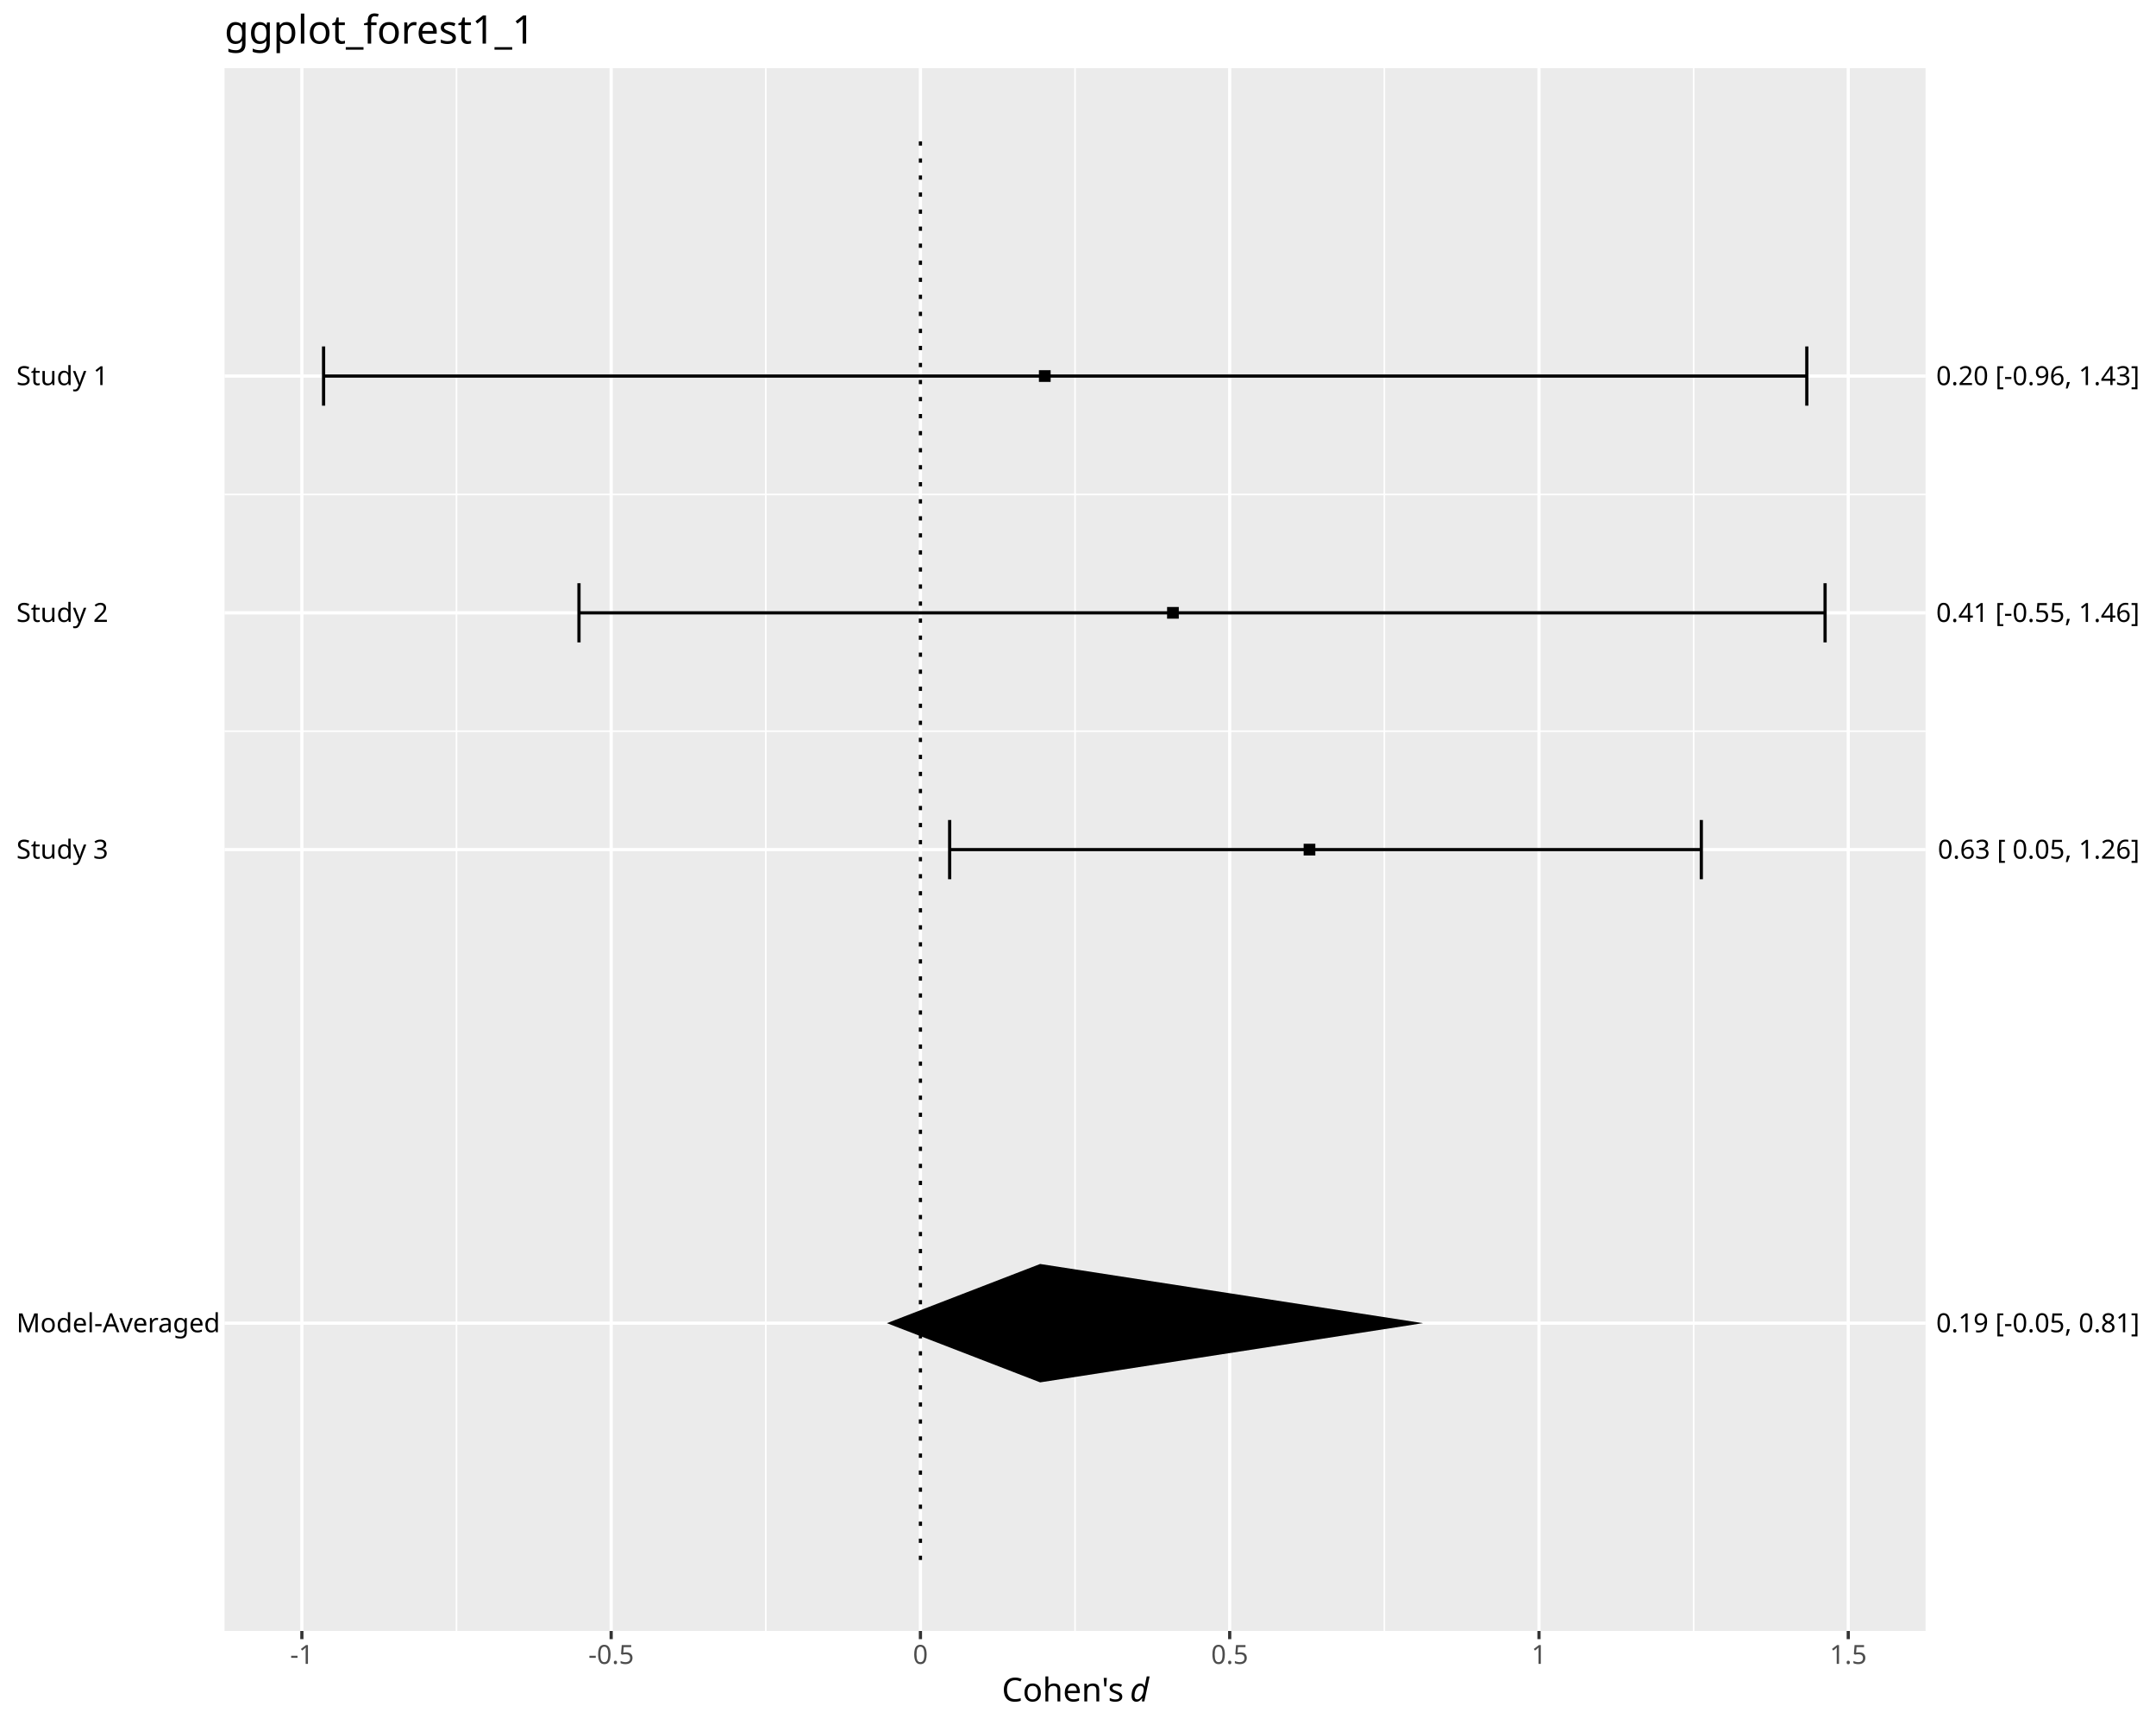
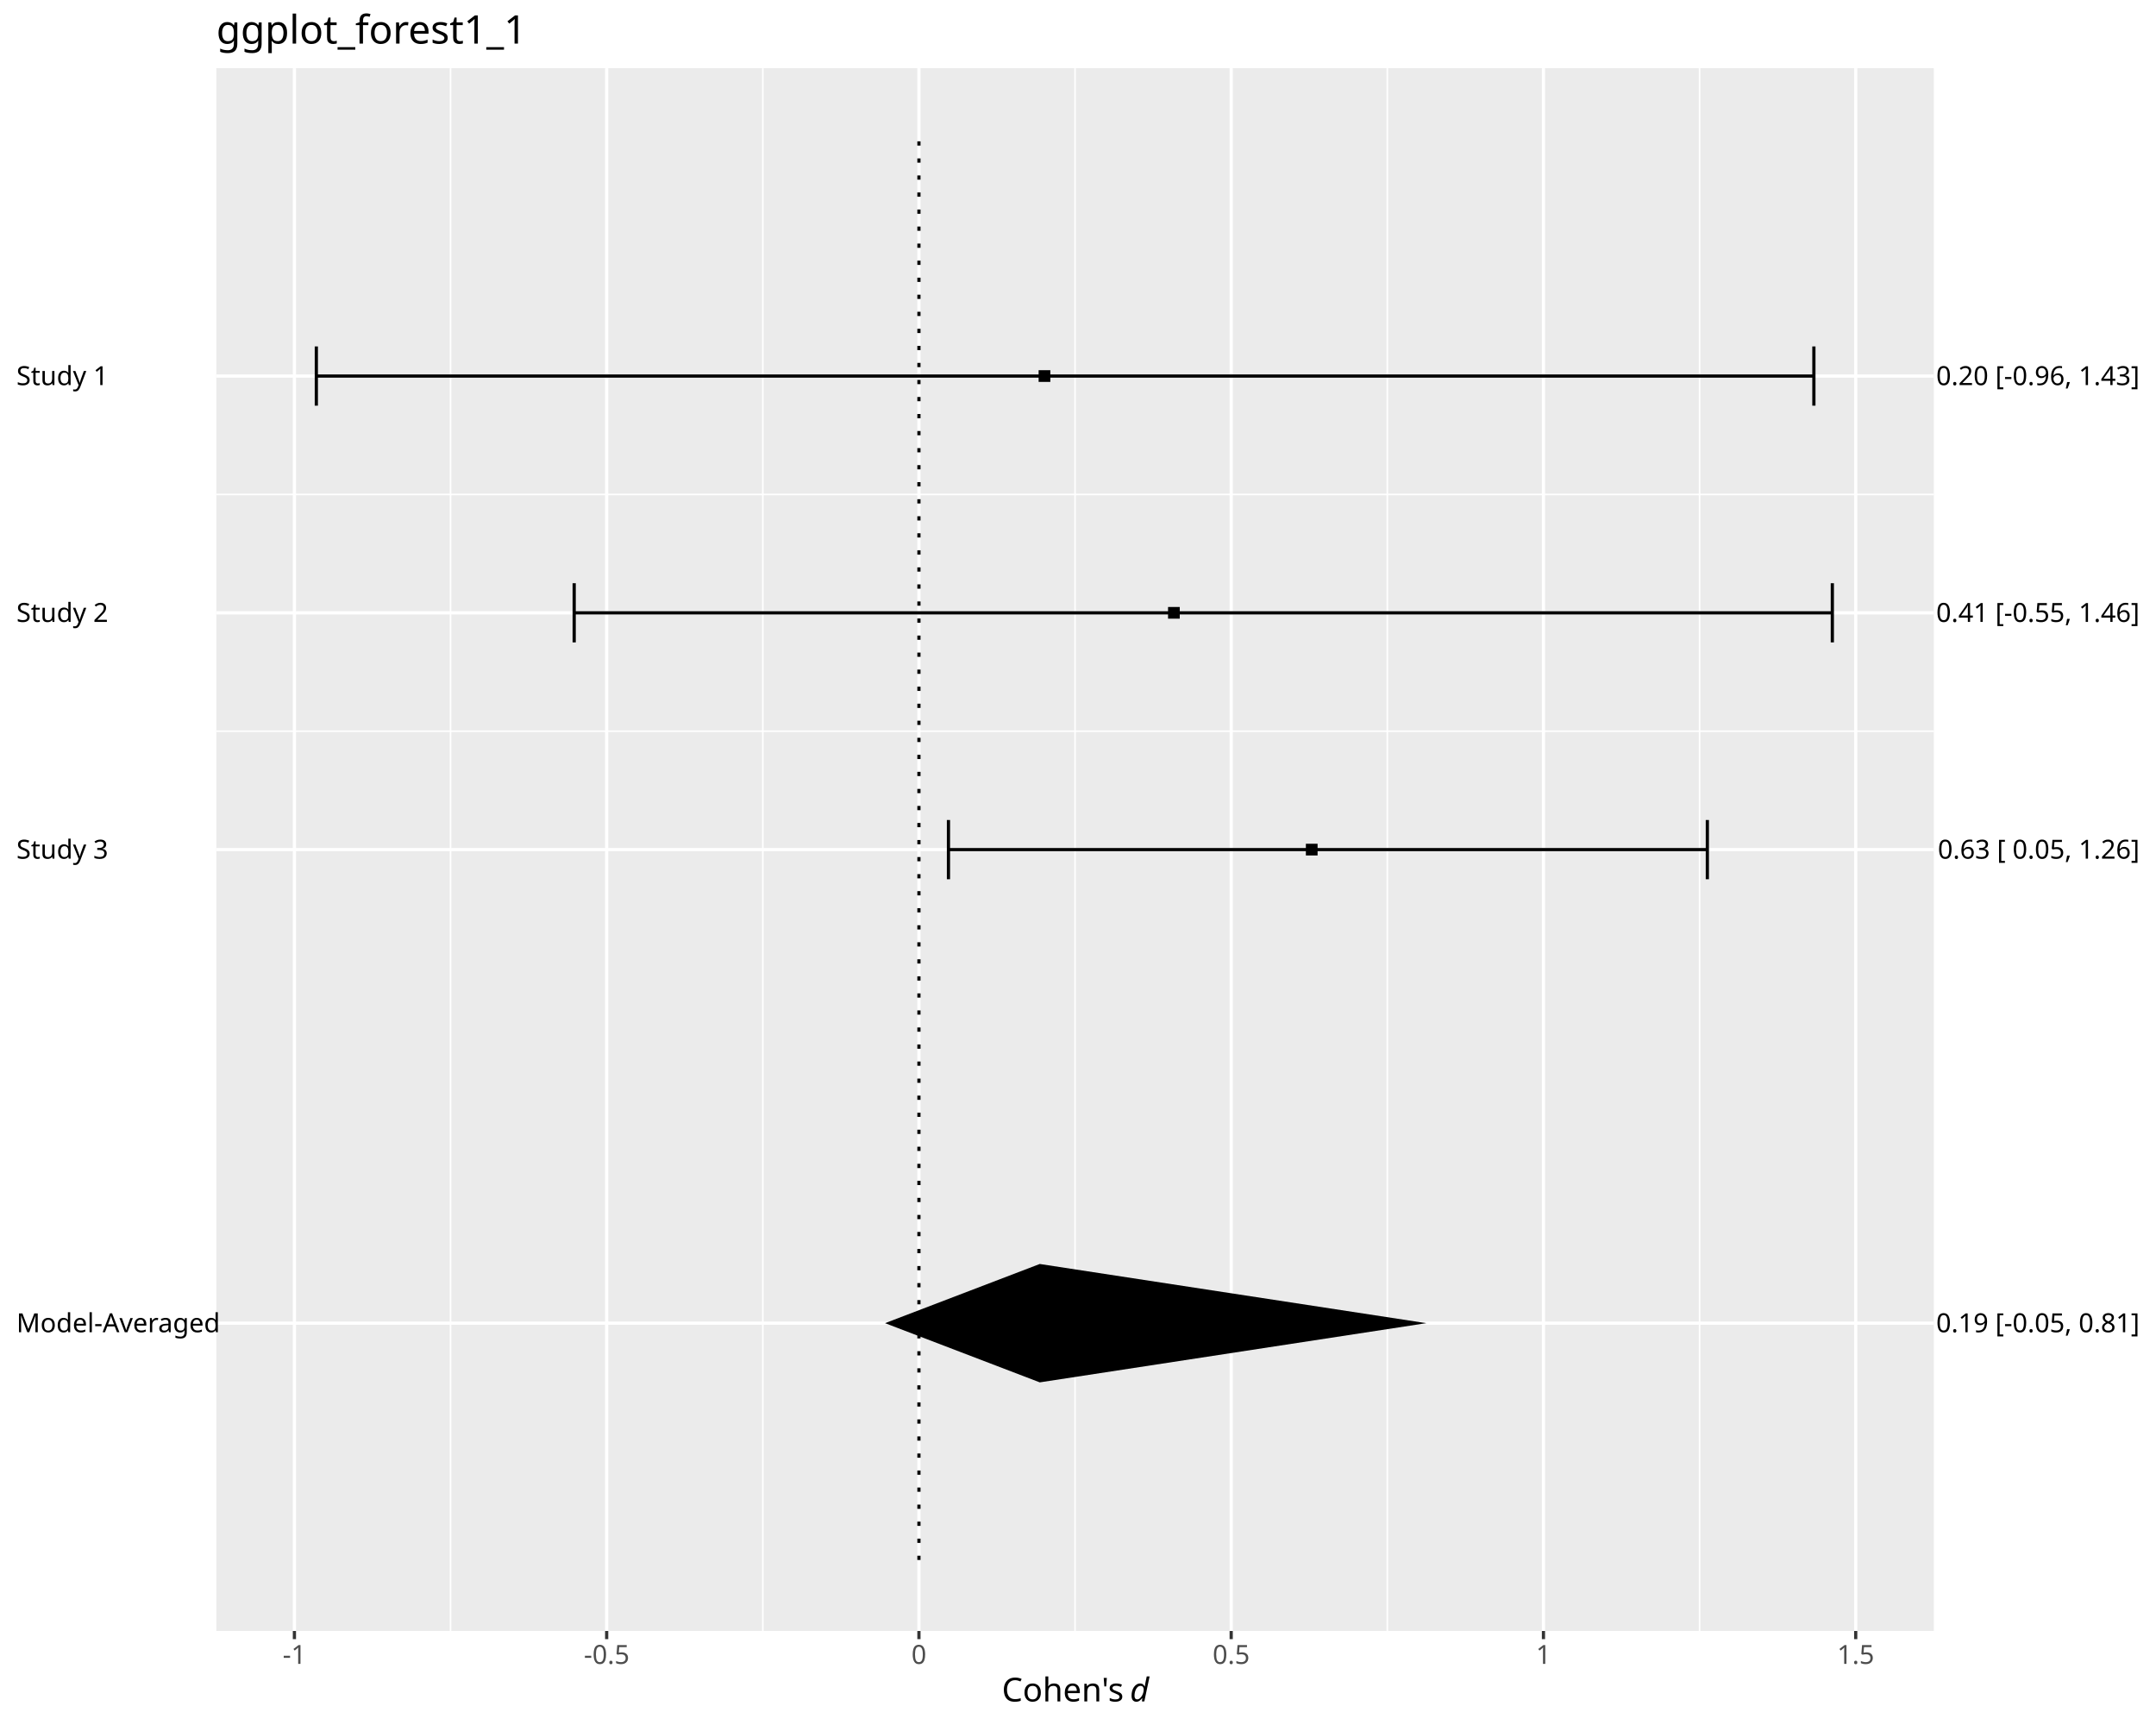
<svg xmlns="http://www.w3.org/2000/svg" class="svglite" data-engine-version="2.0" width="720.00pt" height="576.00pt" viewBox="0 0 720.00 576.00">
  <defs>
    <style type="text/css">
    .svglite line, .svglite polyline, .svglite polygon, .svglite path, .svglite rect, .svglite circle {
      fill: none;
      stroke: #000000;
      stroke-linecap: round;
      stroke-linejoin: round;
      stroke-miterlimit: 10.00;
    }
  </style>
  </defs>
  <rect width="100%" height="100%" style="stroke: none; fill: #FFFFFF;" />
  <defs>
    <clipPath id="cpMC4wMHw3MjAuMDB8MC4wMHw1NzYuMDA=">
      <rect x="0.00" y="0.00" width="720.00" height="576.00" />
    </clipPath>
  </defs>
  <g clip-path="url(#cpMC4wMHw3MjAuMDB8MC4wMHw1NzYuMDA=)">
-     <rect x="0.00" y="0.00" width="720.00" height="576.00" style="stroke-width: 1.07; stroke: #FFFFFF; fill: #FFFFFF;" />
+     <rect x="0" y="0.00" width="720.00" height="576.00" style="stroke-width: 1.07; stroke: #FFFFFF; fill: #FFFFFF;" />
  </g>
  <defs>
-     <clipPath id="cpNzQuOTl8NjQzLjA1fDIyLjc4fDU0NC42MA==">
-       <rect x="74.99" y="22.78" width="568.06" height="521.82" />
+     <clipPath id="cpNzIuMjV8NjQ1Ljc5fDIyLjc4fDU0NC42MA==">
+       <rect x="72.25" y="22.78" width="573.54" height="521.82" />
    </clipPath>
  </defs>
-   <g clip-path="url(#cpNzQuOTl8NjQzLjA1fDIyLjc4fDU0NC42MA==)">
-     <rect x="74.99" y="22.78" width="568.06" height="521.82" style="stroke-width: 1.07; stroke: none; fill: #EBEBEB;" />
-     <polyline points="74.99,165.10 643.05,165.10 " style="stroke-width: 0.53; stroke: #FFFFFF; stroke-linecap: butt;" />
-     <polyline points="74.99,244.16 643.05,244.16 " style="stroke-width: 0.53; stroke: #FFFFFF; stroke-linecap: butt;" />
-     <polyline points="152.45,544.60 152.45,22.78 " style="stroke-width: 0.53; stroke: #FFFFFF; stroke-linecap: butt;" />
-     <polyline points="255.74,544.60 255.74,22.78 " style="stroke-width: 0.53; stroke: #FFFFFF; stroke-linecap: butt;" />
+   <g clip-path="url(#cpNzIuMjV8NjQ1Ljc5fDIyLjc4fDU0NC42MA==)">
+     <rect x="72.25" y="22.78" width="573.54" height="521.82" style="stroke-width: 1.07; stroke: none; fill: #EBEBEB;" />
+     <polyline points="72.25,165.10 645.79,165.10 " style="stroke-width: 0.53; stroke: #FFFFFF; stroke-linecap: butt;" />
+     <polyline points="72.25,244.16 645.79,244.16 " style="stroke-width: 0.53; stroke: #FFFFFF; stroke-linecap: butt;" />
+     <polyline points="150.46,544.60 150.46,22.78 " style="stroke-width: 0.53; stroke: #FFFFFF; stroke-linecap: butt;" />
+     <polyline points="254.74,544.60 254.74,22.78 " style="stroke-width: 0.53; stroke: #FFFFFF; stroke-linecap: butt;" />
    <polyline points="359.02,544.60 359.02,22.78 " style="stroke-width: 0.53; stroke: #FFFFFF; stroke-linecap: butt;" />
-     <polyline points="462.30,544.60 462.30,22.78 " style="stroke-width: 0.53; stroke: #FFFFFF; stroke-linecap: butt;" />
-     <polyline points="565.59,544.60 565.59,22.78 " style="stroke-width: 0.53; stroke: #FFFFFF; stroke-linecap: butt;" />
-     <polyline points="74.99,441.82 643.05,441.82 " style="stroke-width: 1.07; stroke: #FFFFFF; stroke-linecap: butt;" />
-     <polyline points="74.99,125.57 643.05,125.57 " style="stroke-width: 1.07; stroke: #FFFFFF; stroke-linecap: butt;" />
-     <polyline points="74.99,204.63 643.05,204.63 " style="stroke-width: 1.07; stroke: #FFFFFF; stroke-linecap: butt;" />
-     <polyline points="74.99,283.69 643.05,283.69 " style="stroke-width: 1.07; stroke: #FFFFFF; stroke-linecap: butt;" />
-     <polyline points="100.81,544.60 100.81,22.78 " style="stroke-width: 1.07; stroke: #FFFFFF; stroke-linecap: butt;" />
-     <polyline points="204.10,544.60 204.10,22.78 " style="stroke-width: 1.07; stroke: #FFFFFF; stroke-linecap: butt;" />
-     <polyline points="307.38,544.60 307.38,22.78 " style="stroke-width: 1.07; stroke: #FFFFFF; stroke-linecap: butt;" />
-     <polyline points="410.66,544.60 410.66,22.78 " style="stroke-width: 1.07; stroke: #FFFFFF; stroke-linecap: butt;" />
-     <polyline points="513.95,544.60 513.95,22.78 " style="stroke-width: 1.07; stroke: #FFFFFF; stroke-linecap: butt;" />
-     <polyline points="617.23,544.60 617.23,22.78 " style="stroke-width: 1.07; stroke: #FFFFFF; stroke-linecap: butt;" />
-     <polyline points="603.39,135.45 603.39,115.68 " style="stroke-width: 1.07; stroke-linecap: butt;" />
-     <polyline points="603.39,125.57 108.06,125.57 " style="stroke-width: 1.07; stroke-linecap: butt;" />
-     <polyline points="108.06,135.45 108.06,115.68 " style="stroke-width: 1.07; stroke-linecap: butt;" />
-     <polyline points="609.49,214.51 609.49,194.75 " style="stroke-width: 1.07; stroke-linecap: butt;" />
-     <polyline points="609.49,204.63 193.35,204.63 " style="stroke-width: 1.07; stroke-linecap: butt;" />
-     <polyline points="193.35,214.51 193.35,194.75 " style="stroke-width: 1.07; stroke-linecap: butt;" />
-     <polyline points="568.16,293.58 568.16,273.81 " style="stroke-width: 1.07; stroke-linecap: butt;" />
-     <polyline points="568.16,283.69 317.14,283.69 " style="stroke-width: 1.07; stroke-linecap: butt;" />
-     <polyline points="317.14,293.58 317.14,273.81 " style="stroke-width: 1.07; stroke-linecap: butt;" />
-     <polygon points="346.95,127.52 350.86,127.52 350.86,123.61 346.95,123.61 " style="stroke-width: 0.71; stroke: none; fill: #000000;" />
-     <polygon points="389.75,206.58 393.66,206.58 393.66,202.68 389.75,202.68 " style="stroke-width: 0.71; stroke: none; fill: #000000;" />
-     <polygon points="435.35,285.65 439.26,285.65 439.26,281.74 435.35,281.74 " style="stroke-width: 0.71; stroke: none; fill: #000000;" />
-     <polygon points="296.17,441.82 347.35,422.06 475.22,441.82 347.35,461.59 " style="stroke-width: 1.07; stroke: none; stroke-linecap: butt; fill: #000000;" />
-     <polyline points="307.38,520.89 307.38,46.50 " style="stroke-width: 1.07; stroke-dasharray: 1.42,4.27; stroke-linecap: butt;" />
+     <polyline points="463.30,544.60 463.30,22.78 " style="stroke-width: 0.53; stroke: #FFFFFF; stroke-linecap: butt;" />
+     <polyline points="567.58,544.60 567.58,22.78 " style="stroke-width: 0.53; stroke: #FFFFFF; stroke-linecap: butt;" />
+     <polyline points="72.25,441.82 645.79,441.82 " style="stroke-width: 1.07; stroke: #FFFFFF; stroke-linecap: butt;" />
+     <polyline points="72.25,125.57 645.79,125.57 " style="stroke-width: 1.07; stroke: #FFFFFF; stroke-linecap: butt;" />
+     <polyline points="72.25,204.63 645.79,204.63 " style="stroke-width: 1.07; stroke: #FFFFFF; stroke-linecap: butt;" />
+     <polyline points="72.25,283.69 645.79,283.69 " style="stroke-width: 1.07; stroke: #FFFFFF; stroke-linecap: butt;" />
+     <polyline points="98.32,544.60 98.32,22.78 " style="stroke-width: 1.07; stroke: #FFFFFF; stroke-linecap: butt;" />
+     <polyline points="202.60,544.60 202.60,22.78 " style="stroke-width: 1.07; stroke: #FFFFFF; stroke-linecap: butt;" />
+     <polyline points="306.88,544.60 306.88,22.78 " style="stroke-width: 1.07; stroke: #FFFFFF; stroke-linecap: butt;" />
+     <polyline points="411.16,544.60 411.16,22.78 " style="stroke-width: 1.07; stroke: #FFFFFF; stroke-linecap: butt;" />
+     <polyline points="515.44,544.60 515.44,22.78 " style="stroke-width: 1.07; stroke: #FFFFFF; stroke-linecap: butt;" />
+     <polyline points="619.72,544.60 619.72,22.78 " style="stroke-width: 1.07; stroke: #FFFFFF; stroke-linecap: butt;" />
+     <polyline points="605.75,135.45 605.75,115.68 " style="stroke-width: 1.07; stroke-linecap: butt;" />
+     <polyline points="605.75,125.57 105.64,125.57 " style="stroke-width: 1.07; stroke-linecap: butt;" />
+     <polyline points="105.64,135.45 105.64,115.68 " style="stroke-width: 1.07; stroke-linecap: butt;" />
+     <polyline points="611.91,214.51 611.91,194.75 " style="stroke-width: 1.07; stroke-linecap: butt;" />
+     <polyline points="611.91,204.63 191.75,204.63 " style="stroke-width: 1.07; stroke-linecap: butt;" />
+     <polyline points="191.75,214.51 191.75,194.75 " style="stroke-width: 1.07; stroke-linecap: butt;" />
+     <polyline points="570.17,293.58 570.17,273.81 " style="stroke-width: 1.07; stroke-linecap: butt;" />
+     <polyline points="570.17,283.69 316.74,283.69 " style="stroke-width: 1.07; stroke-linecap: butt;" />
+     <polyline points="316.74,293.58 316.74,273.81 " style="stroke-width: 1.07; stroke-linecap: butt;" />
+     <polygon points="346.85,127.52 350.76,127.52 350.76,123.61 346.85,123.61 " style="stroke-width: 0.71; stroke: none; fill: #000000;" />
+     <polygon points="390.07,206.58 393.98,206.58 393.98,202.68 390.07,202.68 " style="stroke-width: 0.71; stroke: none; fill: #000000;" />
+     <polygon points="436.10,285.65 440.01,285.65 440.01,281.74 436.10,281.74 " style="stroke-width: 0.71; stroke: none; fill: #000000;" />
+     <polygon points="295.56,441.82 347.23,422.06 476.34,441.82 347.23,461.59 " style="stroke-width: 1.07; stroke: none; stroke-linecap: butt; fill: #000000;" />
+     <polyline points="306.88,520.89 306.88,46.50 " style="stroke-width: 1.07; stroke-dasharray: 1.42,4.27; stroke-linecap: butt;" />
  </g>
  <g clip-path="url(#cpMC4wMHw3MjAuMDB8MC4wMHw1NzYuMDA=)">
    <text x="5.48" y="444.85" style="font-size: 8.80px; font-family: sans;" textLength="64.58px" lengthAdjust="spacingAndGlyphs">Model-Averaged</text>
    <text x="5.48" y="128.59" style="font-size: 8.80px; font-family: sans;" textLength="29.85px" lengthAdjust="spacingAndGlyphs">Study 1</text>
    <text x="5.48" y="207.66" style="font-size: 8.80px; font-family: sans;" textLength="29.85px" lengthAdjust="spacingAndGlyphs">Study 2</text>
    <text x="5.48" y="286.72" style="font-size: 8.80px; font-family: sans;" textLength="29.85px" lengthAdjust="spacingAndGlyphs">Study 3</text>
    <text x="714.52" y="444.85" text-anchor="end" style="font-size: 8.80px; font-family: sans;" textLength="66.54px" lengthAdjust="spacingAndGlyphs">0.19 [-0.05, 0.81]</text>
    <text x="714.52" y="128.59" text-anchor="end" style="font-size: 8.80px; font-family: sans;" textLength="66.54px" lengthAdjust="spacingAndGlyphs">0.20 [-0.96, 1.43]</text>
    <text x="714.52" y="207.66" text-anchor="end" style="font-size: 8.80px; font-family: sans;" textLength="66.54px" lengthAdjust="spacingAndGlyphs">0.41 [-0.55, 1.46]</text>
    <text x="714.52" y="286.72" text-anchor="end" style="font-size: 8.80px; font-family: sans;" textLength="66.05px" lengthAdjust="spacingAndGlyphs">0.63 [ 0.05, 1.26]</text>
-     <polyline points="100.81,547.34 100.81,544.60 " style="stroke-width: 1.07; stroke: #333333; stroke-linecap: butt;" />
-     <polyline points="204.10,547.34 204.10,544.60 " style="stroke-width: 1.07; stroke: #333333; stroke-linecap: butt;" />
-     <polyline points="307.38,547.34 307.38,544.60 " style="stroke-width: 1.07; stroke: #333333; stroke-linecap: butt;" />
-     <polyline points="410.66,547.34 410.66,544.60 " style="stroke-width: 1.07; stroke: #333333; stroke-linecap: butt;" />
-     <polyline points="513.95,547.34 513.95,544.60 " style="stroke-width: 1.07; stroke: #333333; stroke-linecap: butt;" />
-     <polyline points="617.23,547.34 617.23,544.60 " style="stroke-width: 1.07; stroke: #333333; stroke-linecap: butt;" />
-     <text x="100.81" y="555.59" text-anchor="middle" style="font-size: 8.80px; fill: #4D4D4D; font-family: sans;" textLength="7.82px" lengthAdjust="spacingAndGlyphs">-1</text>
-     <text x="204.10" y="555.59" text-anchor="middle" style="font-size: 8.80px; fill: #4D4D4D; font-family: sans;" textLength="15.16px" lengthAdjust="spacingAndGlyphs">-0.5</text>
-     <text x="307.38" y="555.59" text-anchor="middle" style="font-size: 8.80px; fill: #4D4D4D; font-family: sans;" textLength="4.89px" lengthAdjust="spacingAndGlyphs">0</text>
-     <text x="410.66" y="555.59" text-anchor="middle" style="font-size: 8.80px; fill: #4D4D4D; font-family: sans;" textLength="12.23px" lengthAdjust="spacingAndGlyphs">0.5</text>
-     <text x="513.95" y="555.59" text-anchor="middle" style="font-size: 8.80px; fill: #4D4D4D; font-family: sans;" textLength="4.89px" lengthAdjust="spacingAndGlyphs">1</text>
-     <text x="617.23" y="555.59" text-anchor="middle" style="font-size: 8.80px; fill: #4D4D4D; font-family: sans;" textLength="12.23px" lengthAdjust="spacingAndGlyphs">1.5</text>
+     <polyline points="98.32,547.34 98.32,544.60 " style="stroke-width: 1.07; stroke: #333333; stroke-linecap: butt;" />
+     <polyline points="202.60,547.34 202.60,544.60 " style="stroke-width: 1.07; stroke: #333333; stroke-linecap: butt;" />
+     <polyline points="306.88,547.34 306.88,544.60 " style="stroke-width: 1.07; stroke: #333333; stroke-linecap: butt;" />
+     <polyline points="411.16,547.34 411.16,544.60 " style="stroke-width: 1.07; stroke: #333333; stroke-linecap: butt;" />
+     <polyline points="515.44,547.34 515.44,544.60 " style="stroke-width: 1.07; stroke: #333333; stroke-linecap: butt;" />
+     <polyline points="619.72,547.34 619.72,544.60 " style="stroke-width: 1.07; stroke: #333333; stroke-linecap: butt;" />
+     <text x="98.32" y="555.59" text-anchor="middle" style="font-size: 8.80px; fill: #4D4D4D; font-family: sans;" textLength="7.82px" lengthAdjust="spacingAndGlyphs">-1</text>
+     <text x="202.60" y="555.59" text-anchor="middle" style="font-size: 8.80px; fill: #4D4D4D; font-family: sans;" textLength="15.16px" lengthAdjust="spacingAndGlyphs">-0.5</text>
+     <text x="306.88" y="555.59" text-anchor="middle" style="font-size: 8.80px; fill: #4D4D4D; font-family: sans;" textLength="4.89px" lengthAdjust="spacingAndGlyphs">0</text>
+     <text x="411.16" y="555.59" text-anchor="middle" style="font-size: 8.80px; fill: #4D4D4D; font-family: sans;" textLength="12.23px" lengthAdjust="spacingAndGlyphs">0.5</text>
+     <text x="515.44" y="555.59" text-anchor="middle" style="font-size: 8.80px; fill: #4D4D4D; font-family: sans;" textLength="4.89px" lengthAdjust="spacingAndGlyphs">1</text>
+     <text x="619.72" y="555.59" text-anchor="middle" style="font-size: 8.80px; fill: #4D4D4D; font-family: sans;" textLength="12.23px" lengthAdjust="spacingAndGlyphs">1.5</text>
    <text x="334.57" y="568.13" style="font-size: 11.00px; font-family: sans;" textLength="40.02px" lengthAdjust="spacingAndGlyphs">Cohen's</text>
    <text x="374.60" y="568.13" style="font-size: 11.00px; font-family: sans;" textLength="2.75px" lengthAdjust="spacingAndGlyphs"> </text>
    <text x="377.35" y="568.13" style="font-size: 11.00px; font-style: italic; font-family: sans;" textLength="6.12px" lengthAdjust="spacingAndGlyphs">d</text>
-     <text x="74.99" y="14.56" style="font-size: 13.20px; font-family: sans;" textLength="98.35px" lengthAdjust="spacingAndGlyphs">ggplot_forest1_1</text>
+     <text x="72.25" y="14.56" style="font-size: 13.20px; font-family: sans;" textLength="98.35px" lengthAdjust="spacingAndGlyphs">ggplot_forest1_1</text>
  </g>
</svg>
